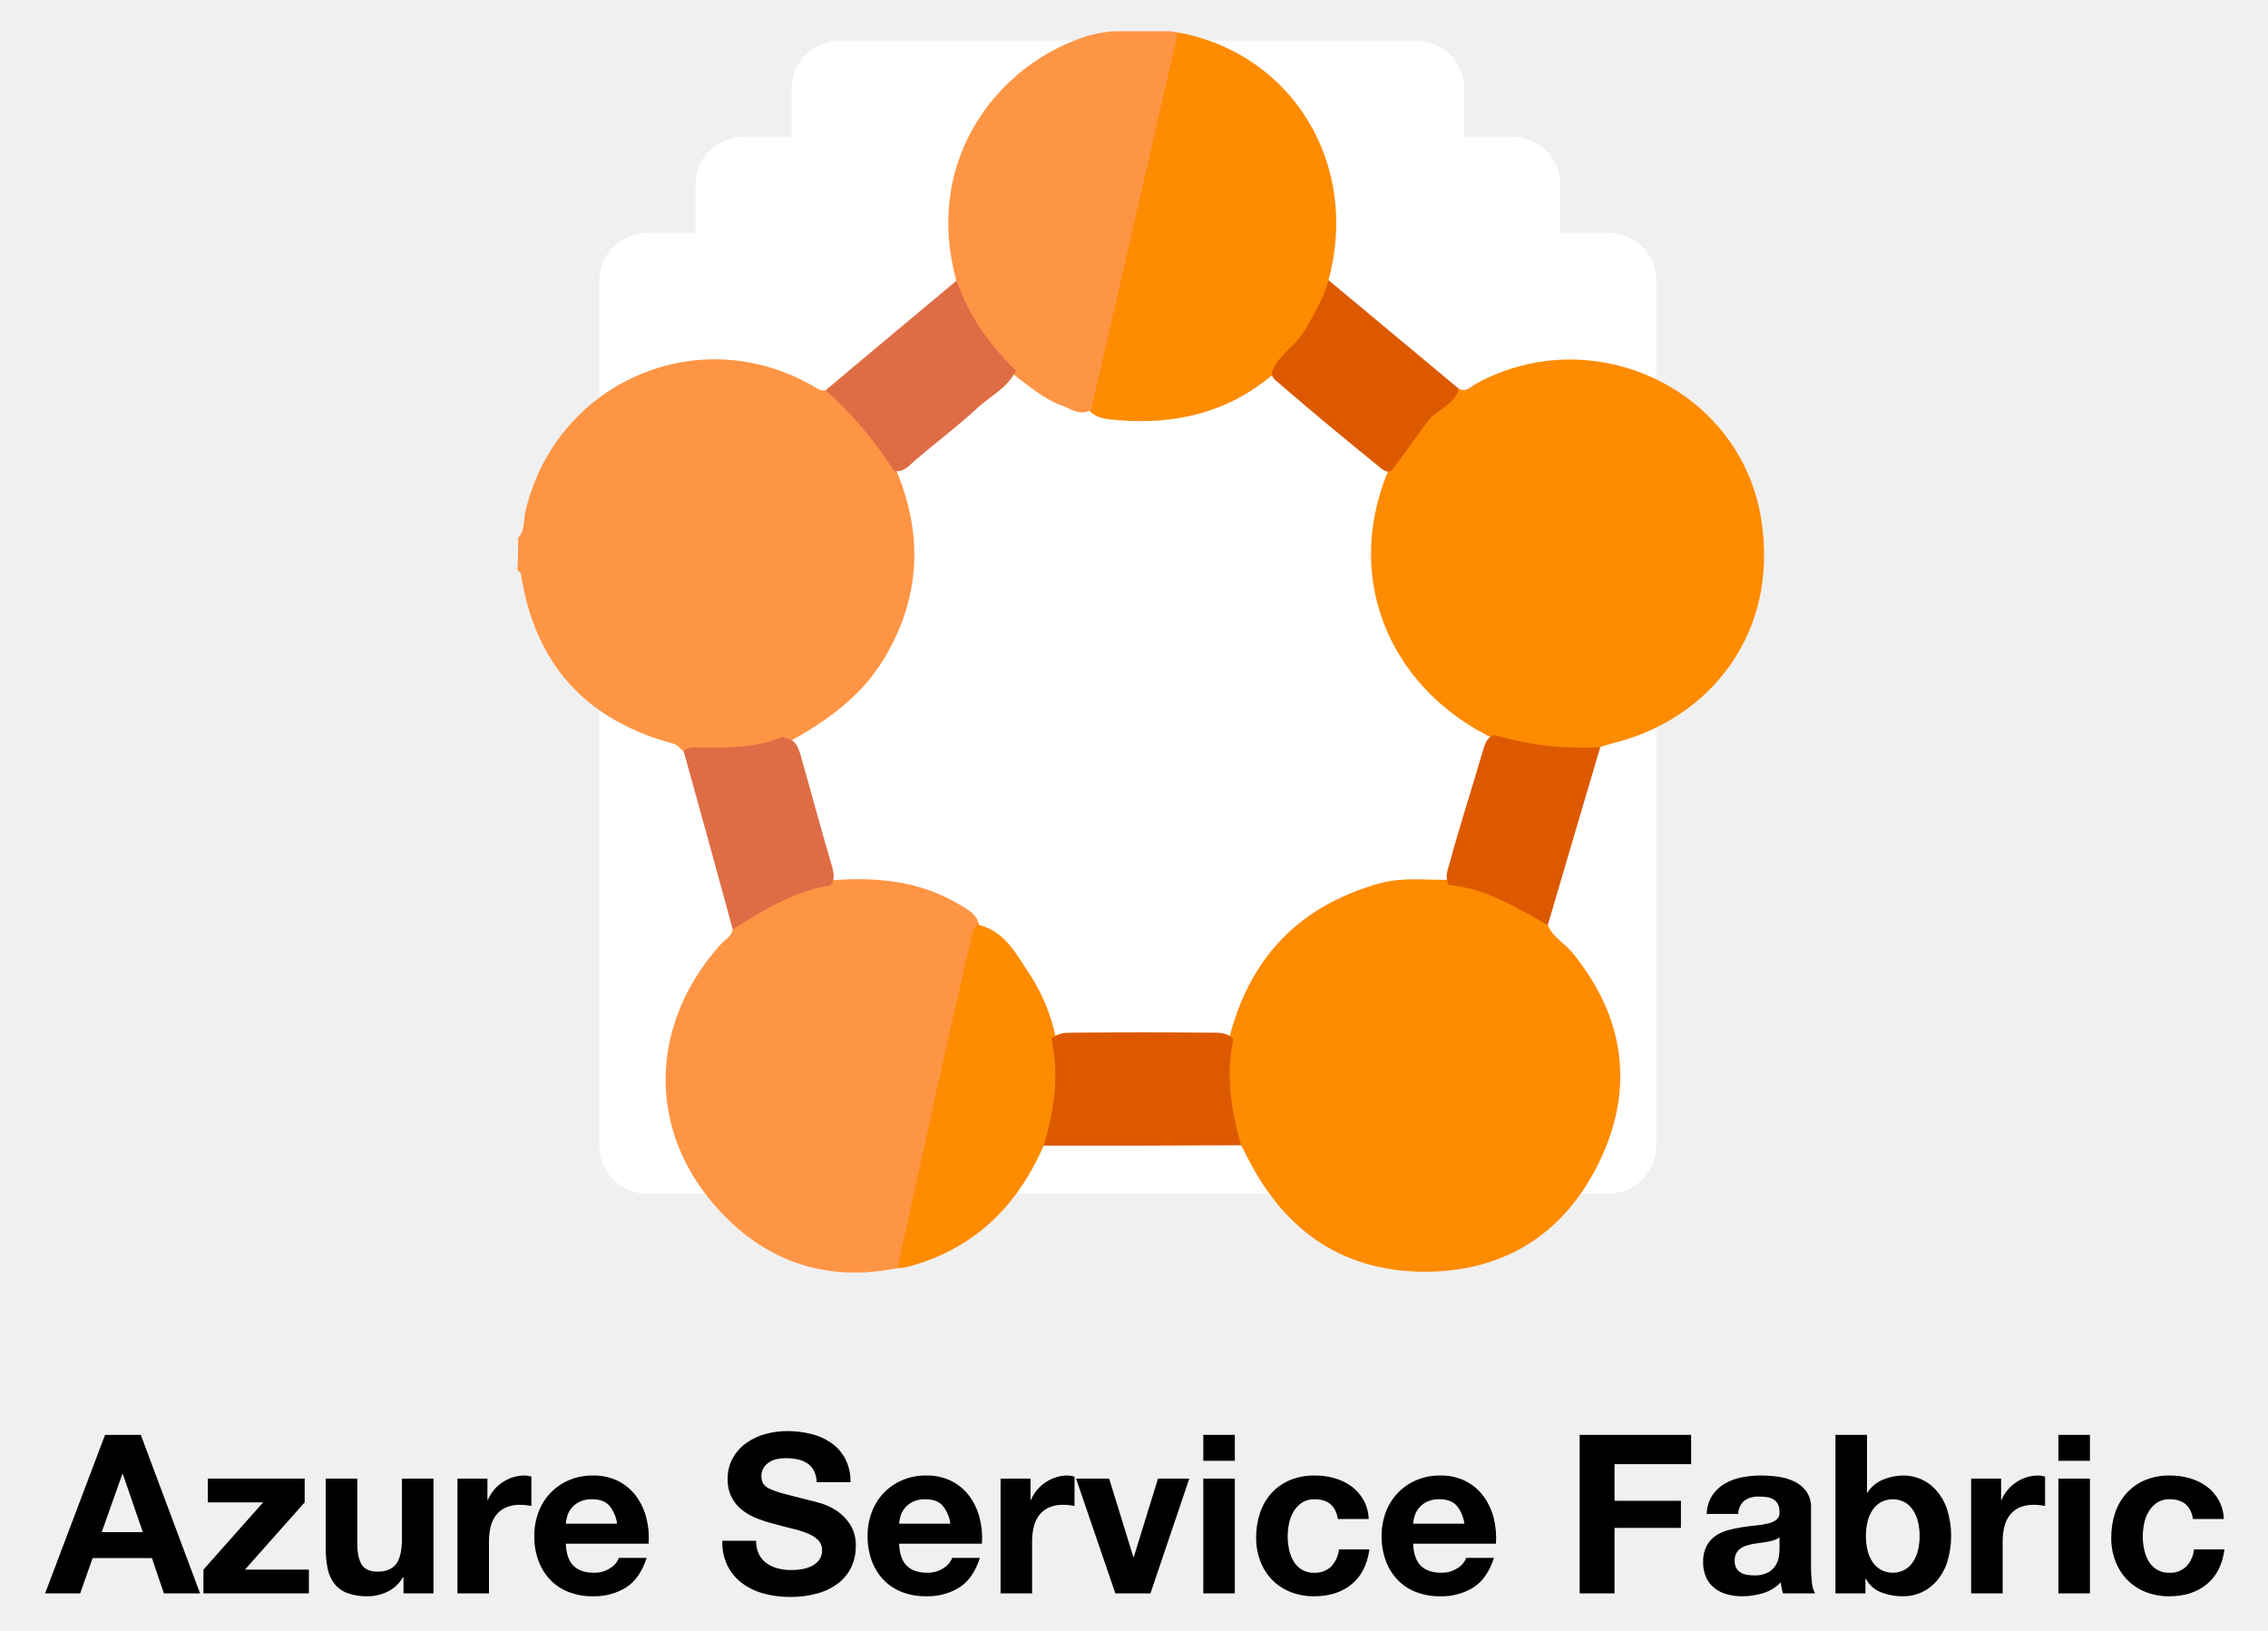
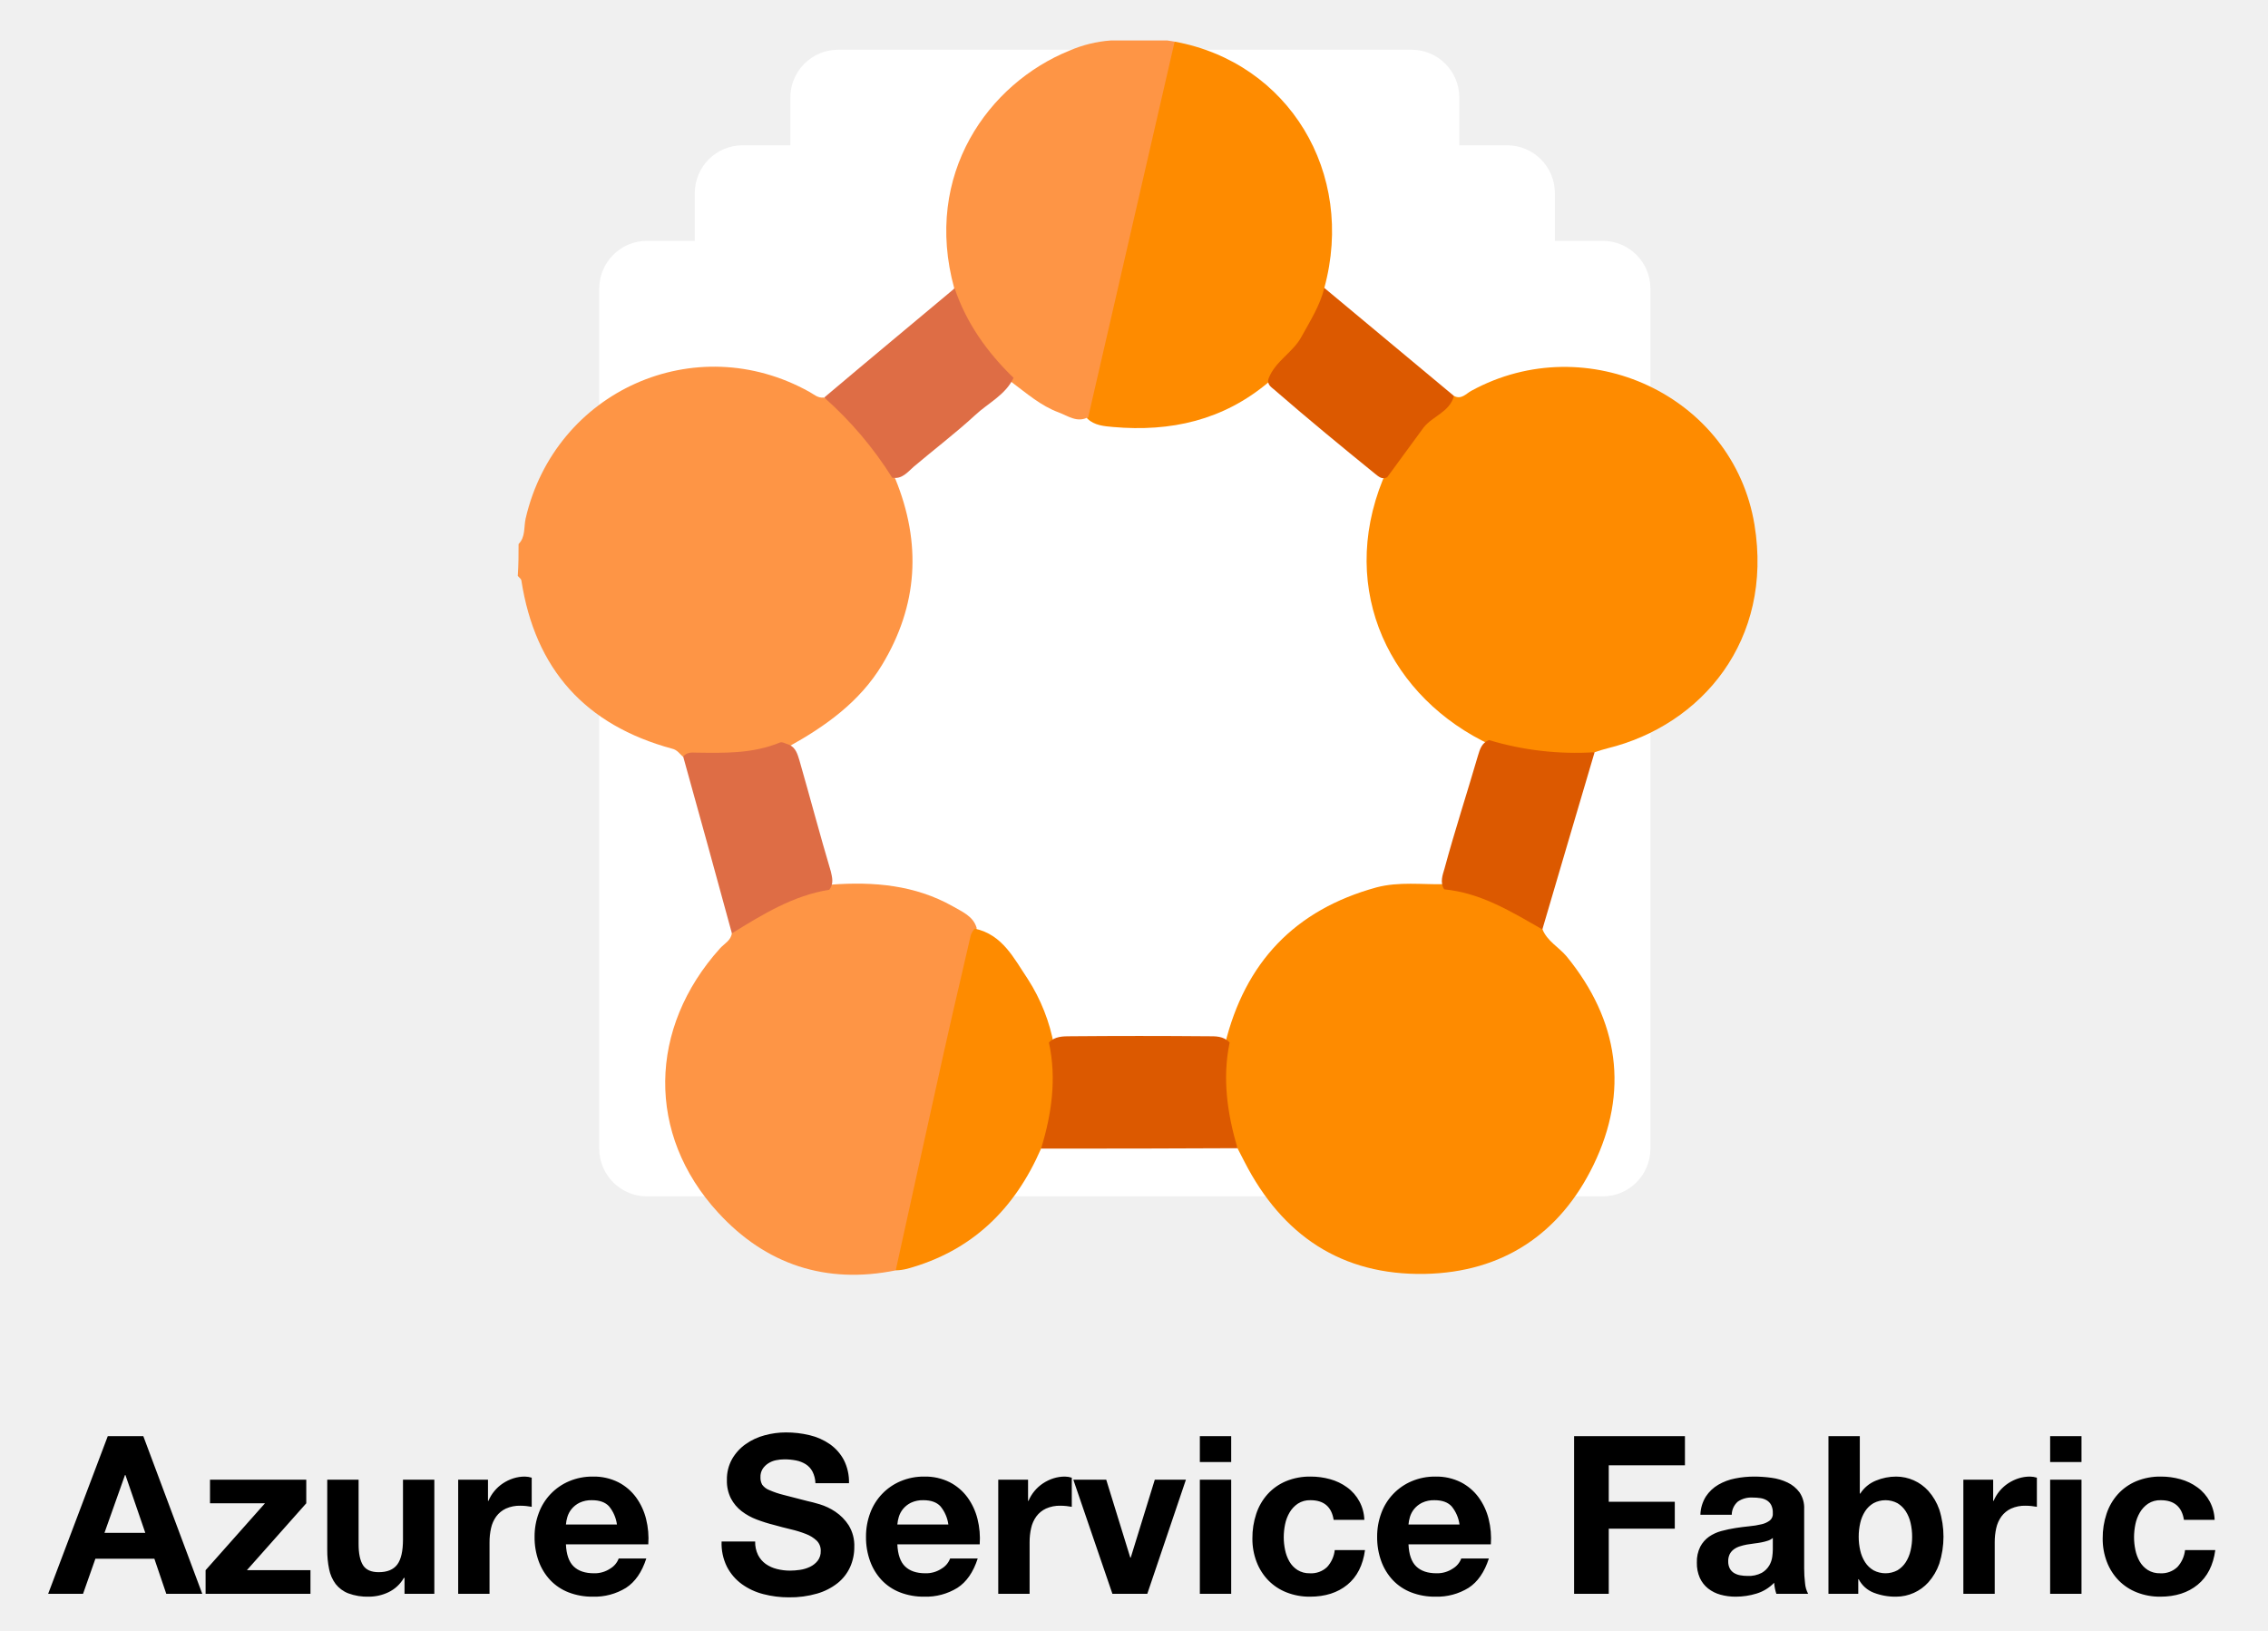
- <svg xmlns="http://www.w3.org/2000/svg" viewBox="-9.16 -3.18 736.32 529.36">
+ <svg xmlns="http://www.w3.org/2000/svg" viewBox="-10.24 -6.24 740.48 532.48">
  <defs>
    <style>.cls-2{fill:#fe9545}.cls-3{fill:#fe8b00}.cls-4{fill:#dc5900}.cls-5{fill:#de6d45}</style>
  </defs>
  <path d="M36.553 462.698L55.8 514.17H44.05l-3.893-11.462H20.91l-4.037 11.462H5.482l19.464-51.472zm.649 31.575l-6.489-18.887h-.144l-6.704 18.887zm39.072-9.66h-17.95V476.9h31.43v7.714l-19.391 21.843h20.762v7.714H56.882v-7.714zm45.56 29.557v-5.19h-.216a11.516 11.516 0 0 1-5.046 4.685 14.9 14.9 0 0 1-6.344 1.442 17.888 17.888 0 0 1-6.74-1.082 9.716 9.716 0 0 1-4.146-3.063 11.984 11.984 0 0 1-2.127-4.83 30.022 30.022 0 0 1-.612-6.308V476.9h10.236v21.051q0 4.614 1.442 6.884 1.442 2.272 5.119 2.271 4.18 0 6.055-2.487 1.874-2.487 1.875-8.182V476.9h10.236v37.27zm27.249-37.27v6.92h.144a12.565 12.565 0 0 1 1.947-3.208 12.775 12.775 0 0 1 2.811-2.523 13.789 13.789 0 0 1 3.388-1.622 12.244 12.244 0 0 1 3.75-.576 7.993 7.993 0 0 1 2.234.36v9.516q-.722-.144-1.73-.252a18.253 18.253 0 0 0-1.946-.109 10.915 10.915 0 0 0-4.758.938 8.243 8.243 0 0 0-3.136 2.558 10.241 10.241 0 0 0-1.694 3.785 20.57 20.57 0 0 0-.505 4.686v16.797h-10.236V476.9zm27.971 28.33q2.307 2.236 6.633 2.236a9.13 9.13 0 0 0 5.334-1.55 6.435 6.435 0 0 0 2.74-3.28h9.01q-2.162 6.704-6.632 9.588a19.522 19.522 0 0 1-10.813 2.883 21.276 21.276 0 0 1-7.93-1.406 16.465 16.465 0 0 1-5.983-4 17.995 17.995 0 0 1-3.785-6.2 22.674 22.674 0 0 1-1.334-7.93 21.731 21.731 0 0 1 1.37-7.786 18.02 18.02 0 0 1 9.912-10.38 19.291 19.291 0 0 1 7.75-1.514 17.722 17.722 0 0 1 8.29 1.838 16.56 16.56 0 0 1 5.803 4.938 20.317 20.317 0 0 1 3.28 7.064 26.351 26.351 0 0 1 .721 8.29h-26.89q.218 4.975 2.524 7.21zm11.57-19.608q-1.838-2.017-5.586-2.018a8.918 8.918 0 0 0-4.074.829 7.78 7.78 0 0 0-2.595 2.054 7.527 7.527 0 0 0-1.37 2.596 11.676 11.676 0 0 0-.468 2.451h16.653a11.839 11.839 0 0 0-2.56-5.912zm48.625 15.86a8.17 8.17 0 0 0 2.486 2.92 10.735 10.735 0 0 0 3.641 1.658 17.21 17.21 0 0 0 4.326.54 22.433 22.433 0 0 0 3.243-.251 11.251 11.251 0 0 0 3.244-.974 7.067 7.067 0 0 0 2.524-1.982 4.976 4.976 0 0 0 1.01-3.208 4.52 4.52 0 0 0-1.335-3.39 10.59 10.59 0 0 0-3.496-2.161 34.863 34.863 0 0 0-4.902-1.514q-2.741-.649-5.551-1.442a48.924 48.924 0 0 1-5.623-1.766 19.248 19.248 0 0 1-4.902-2.704 12.712 12.712 0 0 1-3.496-4.145 12.578 12.578 0 0 1-1.334-6.02 13.475 13.475 0 0 1 1.694-6.884 15.339 15.339 0 0 1 4.433-4.866 19.338 19.338 0 0 1 6.2-2.884 26.405 26.405 0 0 1 6.92-.936 32.814 32.814 0 0 1 7.75.9 19.371 19.371 0 0 1 6.597 2.92 14.799 14.799 0 0 1 4.577 5.154 15.82 15.82 0 0 1 1.694 7.606h-10.957a9.122 9.122 0 0 0-.973-3.82 6.369 6.369 0 0 0-2.2-2.38 9.315 9.315 0 0 0-3.135-1.225 19.318 19.318 0 0 0-3.857-.36 13.31 13.31 0 0 0-2.74.288 7.33 7.33 0 0 0-2.486 1.01 6.245 6.245 0 0 0-1.839 1.801 4.838 4.838 0 0 0-.72 2.74 4.616 4.616 0 0 0 .576 2.45 5.14 5.14 0 0 0 2.271 1.731 28.874 28.874 0 0 0 4.686 1.586q2.99.794 7.822 2.019 1.44.288 4 1.044a19.233 19.233 0 0 1 5.083 2.415 15.384 15.384 0 0 1 4.361 4.434 12.618 12.618 0 0 1 1.839 7.1 15.745 15.745 0 0 1-1.37 6.561 14.257 14.257 0 0 1-4.073 5.227 19.56 19.56 0 0 1-6.705 3.424 31.714 31.714 0 0 1-9.263 1.225 32.542 32.542 0 0 1-8.254-1.045 20.742 20.742 0 0 1-7.065-3.28 16.187 16.187 0 0 1-4.866-5.695 16.987 16.987 0 0 1-1.73-8.218h10.958a9.439 9.439 0 0 0 .937 4.397zm48.011 3.748q2.306 2.236 6.632 2.236a9.13 9.13 0 0 0 5.334-1.55 6.435 6.435 0 0 0 2.74-3.28h9.01q-2.162 6.704-6.632 9.588a19.522 19.522 0 0 1-10.813 2.883 21.276 21.276 0 0 1-7.93-1.406 16.465 16.465 0 0 1-5.983-4 17.995 17.995 0 0 1-3.785-6.2 22.674 22.674 0 0 1-1.333-7.93 21.731 21.731 0 0 1 1.37-7.786 18.02 18.02 0 0 1 9.911-10.38 19.291 19.291 0 0 1 7.75-1.514 17.722 17.722 0 0 1 8.29 1.838 16.56 16.56 0 0 1 5.803 4.938 20.317 20.317 0 0 1 3.28 7.064 26.351 26.351 0 0 1 .721 8.29h-26.89q.218 4.975 2.524 7.21zm11.57-19.608q-1.839-2.017-5.587-2.018a8.918 8.918 0 0 0-4.074.829 7.78 7.78 0 0 0-2.595 2.054 7.527 7.527 0 0 0-1.37 2.596 11.676 11.676 0 0 0-.468 2.451h16.653a11.839 11.839 0 0 0-2.56-5.912zm28.582-8.722v6.92h.144a12.565 12.565 0 0 1 1.946-3.208 12.775 12.775 0 0 1 2.812-2.523 13.789 13.789 0 0 1 3.388-1.622 12.244 12.244 0 0 1 3.75-.576 7.993 7.993 0 0 1 2.234.36v9.516q-.722-.144-1.73-.252a18.253 18.253 0 0 0-1.947-.109 10.915 10.915 0 0 0-4.758.938 8.243 8.243 0 0 0-3.136 2.558 10.241 10.241 0 0 0-1.694 3.785 20.57 20.57 0 0 0-.505 4.686v16.797H315.68V476.9zm27.538 37.27l-12.76-37.27h10.742l7.857 25.448h.145l7.857-25.449h10.165l-12.616 37.27zm28.547-43.037v-8.435h10.236v8.435zm10.236 5.766v37.27h-10.236V476.9zm25.88 6.705a7.187 7.187 0 0 0-4.11 1.118 8.879 8.879 0 0 0-2.702 2.882 12.461 12.461 0 0 0-1.478 3.894 21.063 21.063 0 0 0-.432 4.217 20.198 20.198 0 0 0 .432 4.11 12.687 12.687 0 0 0 1.406 3.783 8.068 8.068 0 0 0 2.631 2.776 7.224 7.224 0 0 0 4.037 1.082 7.502 7.502 0 0 0 5.659-2.055 9.726 9.726 0 0 0 2.487-5.515h9.876q-1.01 7.426-5.767 11.318-4.757 3.893-12.183 3.893a20.386 20.386 0 0 1-7.677-1.406 16.998 16.998 0 0 1-5.948-3.929 17.864 17.864 0 0 1-3.82-6.02 20.87 20.87 0 0 1-1.37-7.677 24.842 24.842 0 0 1 1.261-8.038 18.079 18.079 0 0 1 3.713-6.416 16.976 16.976 0 0 1 5.983-4.217 20.317 20.317 0 0 1 8.075-1.513 23.356 23.356 0 0 1 6.38.865 17.038 17.038 0 0 1 5.478 2.63 13.606 13.606 0 0 1 5.66 10.633h-10.021q-1.011-6.414-7.57-6.415zm34.531 21.626q2.305 2.236 6.631 2.236a9.129 9.129 0 0 0 5.335-1.55 6.435 6.435 0 0 0 2.74-3.28h9.011q-2.163 6.704-6.632 9.588a19.522 19.522 0 0 1-10.814 2.883 21.278 21.278 0 0 1-7.93-1.406 16.461 16.461 0 0 1-5.983-4 17.989 17.989 0 0 1-3.785-6.2 22.685 22.685 0 0 1-1.333-7.93 21.742 21.742 0 0 1 1.369-7.786 18.025 18.025 0 0 1 9.913-10.38 19.287 19.287 0 0 1 7.749-1.514 17.719 17.719 0 0 1 8.29 1.838 16.552 16.552 0 0 1 5.804 4.938 20.317 20.317 0 0 1 3.28 7.064 26.366 26.366 0 0 1 .72 8.29H449.62q.217 4.975 2.524 7.21zm11.57-19.608q-1.839-2.017-5.587-2.018a8.915 8.915 0 0 0-4.073.829 7.772 7.772 0 0 0-2.595 2.054 7.52 7.52 0 0 0-1.37 2.596 11.708 11.708 0 0 0-.469 2.451h16.653a11.843 11.843 0 0 0-2.56-5.912zm76.162-22.924v9.516h-24.871v11.894h21.555v8.795h-21.555v21.267h-11.317v-51.472zm6.848 19.68a12.266 12.266 0 0 1 4.037-3.82 17.599 17.599 0 0 1 5.514-2.055 31.445 31.445 0 0 1 6.164-.612 41.875 41.875 0 0 1 5.695.396 17.447 17.447 0 0 1 5.262 1.55 10.367 10.367 0 0 1 3.893 3.208 8.96 8.96 0 0 1 1.515 5.442v19.393a38.916 38.916 0 0 0 .288 4.83 8.715 8.715 0 0 0 1.009 3.46H569.72a14.462 14.462 0 0 1-.468-1.767 15.105 15.105 0 0 1-.253-1.838 13.326 13.326 0 0 1-5.767 3.533 23.155 23.155 0 0 1-6.776 1.01 18.298 18.298 0 0 1-4.975-.65 11.368 11.368 0 0 1-4.037-2.018 9.377 9.377 0 0 1-2.703-3.46 11.69 11.69 0 0 1-.973-4.975 10.867 10.867 0 0 1 1.117-5.227 9.348 9.348 0 0 1 2.884-3.279 12.933 12.933 0 0 1 4.037-1.839 43.58 43.58 0 0 1 4.578-.972q2.305-.36 4.54-.578a27.277 27.277 0 0 0 3.966-.648 6.926 6.926 0 0 0 2.74-1.262 2.77 2.77 0 0 0 .936-2.415 5.43 5.43 0 0 0-.54-2.63 3.982 3.982 0 0 0-1.442-1.515 5.697 5.697 0 0 0-2.09-.721 17.246 17.246 0 0 0-2.56-.18 7.768 7.768 0 0 0-4.757 1.297 5.792 5.792 0 0 0-2.019 4.326h-10.237a11.897 11.897 0 0 1 1.803-5.984zm20.22 14.454a16.542 16.542 0 0 1-2.09.541q-1.119.217-2.343.36-1.226.145-2.45.36a18.556 18.556 0 0 0-2.272.578 6.753 6.753 0 0 0-1.946.973 4.635 4.635 0 0 0-1.334 1.55 4.999 4.999 0 0 0-.504 2.378 4.82 4.82 0 0 0 .504 2.308 3.86 3.86 0 0 0 1.37 1.477 5.789 5.789 0 0 0 2.018.757 12.846 12.846 0 0 0 2.38.217 9.038 9.038 0 0 0 4.685-1.01 6.745 6.745 0 0 0 2.451-2.415 7.74 7.74 0 0 0 .974-2.847 19.748 19.748 0 0 0 .18-2.307v-3.82a4.575 4.575 0 0 1-1.623.9zm30.026-34.134v18.743h.143a10.93 10.93 0 0 1 5.083-4.217 17.209 17.209 0 0 1 6.668-1.333 14.214 14.214 0 0 1 10.49 4.685 18.099 18.099 0 0 1 3.568 6.092 29.165 29.165 0 0 1 0 17.662 18.084 18.084 0 0 1-3.568 6.09 14.21 14.21 0 0 1-10.49 4.687 19.664 19.664 0 0 1-7.353-1.297 9.332 9.332 0 0 1-4.902-4.398h-.144v4.758h-9.733v-51.472zm16.58 28.331a11.888 11.888 0 0 0-1.586-3.821 8.31 8.31 0 0 0-2.703-2.63 8.34 8.34 0 0 0-7.822 0 8.19 8.19 0 0 0-2.74 2.63 11.866 11.866 0 0 0-1.586 3.821 19.895 19.895 0 0 0-.504 4.541 19.57 19.57 0 0 0 .504 4.47 11.857 11.857 0 0 0 1.586 3.821 8.18 8.18 0 0 0 2.74 2.631 8.34 8.34 0 0 0 7.822 0 8.3 8.3 0 0 0 2.703-2.63 11.879 11.879 0 0 0 1.586-3.822 19.625 19.625 0 0 0 .505-4.47 19.95 19.95 0 0 0-.505-4.54zm26.96-14.129v6.92h.145a12.524 12.524 0 0 1 1.947-3.208 12.764 12.764 0 0 1 2.811-2.523 13.777 13.777 0 0 1 3.388-1.622 12.244 12.244 0 0 1 3.749-.576 7.99 7.99 0 0 1 2.234.36v9.516q-.72-.144-1.73-.252a18.278 18.278 0 0 0-1.947-.109 10.918 10.918 0 0 0-4.757.938 8.249 8.249 0 0 0-3.136 2.558 10.25 10.25 0 0 0-1.694 3.785 20.627 20.627 0 0 0-.504 4.686v16.797h-10.238V476.9zm18.6-5.767v-8.435h10.237v8.435zm10.237 5.766v37.27H659.11V476.9zm25.88 6.705a7.187 7.187 0 0 0-4.11 1.118 8.869 8.869 0 0 0-2.703 2.882 12.487 12.487 0 0 0-1.478 3.894 21.133 21.133 0 0 0-.432 4.217 20.265 20.265 0 0 0 .432 4.11 12.715 12.715 0 0 0 1.406 3.783 8.065 8.065 0 0 0 2.63 2.776 7.226 7.226 0 0 0 4.038 1.082 7.503 7.503 0 0 0 5.659-2.055 9.726 9.726 0 0 0 2.487-5.515h9.876q-1.01 7.426-5.766 11.318-4.758 3.893-12.184 3.893a20.391 20.391 0 0 1-7.678-1.406 17.003 17.003 0 0 1-5.947-3.929 17.864 17.864 0 0 1-3.82-6.02 20.85 20.85 0 0 1-1.37-7.677 24.816 24.816 0 0 1 1.261-8.038 18.064 18.064 0 0 1 3.713-6.416 16.976 16.976 0 0 1 5.984-4.217 20.314 20.314 0 0 1 8.074-1.513 23.362 23.362 0 0 1 6.38.865 17.038 17.038 0 0 1 5.478 2.63 13.609 13.609 0 0 1 5.66 10.633h-10.021q-1.01-6.414-7.57-6.415z" />
  <g id="mask">
    <g id="mask0">
      <path id="Union" fill="#fff" d="M450.607 10a15.6 15.6 0 0 1 15.6 15.6v15.6h15.6a15.6 15.6 0 0 1 15.6 15.6v15.6h15.6a15.6 15.6 0 0 1 15.6 15.6v280.8a15.6 15.6 0 0 1-15.6 15.6h-312a15.6 15.6 0 0 1-15.6-15.6V88a15.6 15.6 0 0 1 15.6-15.6h15.6V56.8a15.6 15.6 0 0 1 15.6-15.6h15.6V25.6a15.6 15.6 0 0 1 15.6-15.6z" />
    </g>
  </g>
  <path d="M159.07 171.401c2.308-2.308 1.667-5.515 2.308-8.337 9.62-41.685 55.41-62.207 92.735-41.3 1.41.77 2.693 2.052 4.617 1.795 11.159 5.9 17.572 15.905 23.344 26.55 8.594 21.036 7.44 41.302-4.36 60.798-7.312 12.056-18.47 20.009-30.528 26.678-11.287 3.335-22.83 4.746-34.502 3.207-1.026-.898-1.796-2.18-3.463-2.565-28.347-7.696-44.764-25.91-49.254-55.025-.128-.513-.77-.898-1.154-1.411.257-3.592.257-7.055.257-10.39z" class="cls-2" />
  <path d="M493.323 297.1c1.54 3.976 5.388 5.9 7.953 8.978 17.059 20.907 20.394 44.122 8.722 68.108-10.903 22.446-29.63 35.015-55.025 35.528-27.192.513-46.56-12.57-58.873-36.555-.77-1.539-1.54-2.95-2.309-4.489-5.772-7.952-5.643-17.187-5.259-26.294.129-2.565.77-5.002 1.155-7.567 6.541-26.807 22.83-43.995 49.51-51.306 7.31-1.923 14.878-.897 22.189-1.026 12.057 2.053 23.216 5.644 31.937 14.622zm-28.859-174.054c2.437 1.283 3.976-.77 5.644-1.667 37.71-20.65 85.551 1.539 92.478 43.738 6.156 37.709-17.188 65.414-47.97 72.981-1.412.385-2.823.77-4.234 1.283-6.156 3.463-12.698 1.796-19.11 1.41a48.125 48.125 0 0 1-14.623-3.719c-32.835-15.263-50.15-50.279-35.4-86.706 5.643-10.902 13.082-20.265 23.215-27.32z" class="cls-3" />
  <path d="M282.202 408.56c-22.83 4.618-42.455-1.924-57.975-18.855-23.472-25.524-22.83-60.283.642-86.32 1.41-1.54 3.59-2.566 3.847-5.003 8.722-9.491 20.266-13.34 32.451-15.776 13.852-1.026 27.32.128 39.633 7.054 3.079 1.796 6.67 3.207 7.824 7.055-1.282 12.313-4.874 24.241-7.567 36.298-5.13 22.703-10.133 45.405-15.52 68.108-.77 2.693-1.026 5.387-3.335 7.44z" class="cls-2" />
  <path d="M373.27 7.353c37.195 6.798 59.128 42.84 48.867 80.42 1.411 2.95-.128 5.388-1.154 7.825-3.848 8.978-10.646 15.905-17.059 22.959-14.75 12.442-31.937 16.29-50.792 14.622-2.95-.257-6.029-.513-8.337-2.694-1.283-2.565-.257-5.002.256-7.439 7.696-35.016 15.905-69.903 23.729-104.79.77-3.849.898-8.081 4.49-10.903z" class="cls-3" />
  <path d="M373.27 7.353c-6.927 29.885-13.725 59.899-20.651 89.784-2.566 10.902-5.003 21.933-7.568 32.835-3.591 1.924-6.541-.384-9.62-1.539-5.9-2.18-10.517-6.285-15.52-10.004-7.182-6.67-13.595-13.98-17.315-23.216-1.026-2.309-2.309-4.617-1.283-7.31-10.26-37.325 11.288-66.954 37.582-77.6a41.471 41.471 0 0 1 13.596-3.335h18.341c.898.128 1.668.257 2.437.385z" class="cls-2" />
  <path d="M282.202 408.56c4.361-19.624 8.594-39.248 12.955-58.744 3.72-16.931 7.567-33.734 11.544-50.664a6.473 6.473 0 0 1 1.282-2.18c9.107 1.923 12.826 9.747 17.316 16.417a59.728 59.728 0 0 1 8.593 21.805c2.31 9.106 1.668 18.085-.641 27.063-.641 2.565-1.41 4.874-3.591 6.541-8.594 19.753-22.575 33.477-43.738 39.249a17.345 17.345 0 0 1-3.72.513z" class="cls-3" />
  <path d="M329.66 368.799c3.463-11.288 5.13-22.831 2.565-34.632 1.924-2.052 4.617-2.052 7.183-2.052q22.317-.192 44.635 0c2.565 0 5.13-.128 7.183 2.052-2.437 11.672-.77 23.216 2.565 34.503-21.42.129-42.711.129-64.131.129z" class="cls-4" />
  <path d="M260.526 284.273c-11.929 1.924-21.805 8.08-31.81 14.237-5.258-19.24-10.517-38.479-15.904-57.718 1.026-1.283 2.565-1.411 4.104-1.283 9.364.128 18.598.385 27.577-3.335.77-.256 1.924.513 2.95.77 2.18 1.026 2.693 3.078 3.335 5.13 3.463 12.057 6.67 24.242 10.26 36.299.386 1.796 1.027 3.848-.512 5.9z" class="cls-5" />
  <path d="M475.88 235.405a98.33 98.33 0 0 0 34.502 3.976c-5.643 19.24-11.415 38.479-17.059 57.847-10.132-5.772-20.009-11.929-32.065-13.083-1.411-2.309-.513-4.618.128-6.798 3.335-12.313 7.31-24.498 10.902-36.812.642-2.18 1.283-4.232 3.592-5.13zm-71.956-118.002c2.18-5.772 7.952-8.466 10.774-13.724 2.822-5.131 6.028-10.133 7.44-15.905 14.108 11.8 28.217 23.472 42.326 35.272-1.41 5.259-6.926 6.542-9.876 10.261-3.976 5.387-7.952 10.903-11.929 16.29-1.667.898-2.821-.257-3.976-1.155-10.902-8.85-21.804-17.828-32.45-27.063-1.026-1.026-2.95-1.796-2.309-3.976z" class="cls-4" />
  <path d="M301.442 87.902c3.848 11.416 10.646 20.907 19.24 29.244-2.694 5.644-8.338 8.209-12.57 12.185-6.414 5.9-13.34 11.159-20.01 16.803-1.924 1.667-3.848 4.232-7.054 3.591a120.093 120.093 0 0 0-22.19-26.166c14.11-11.928 28.347-23.728 42.584-35.657z" class="cls-5" />
</svg>
